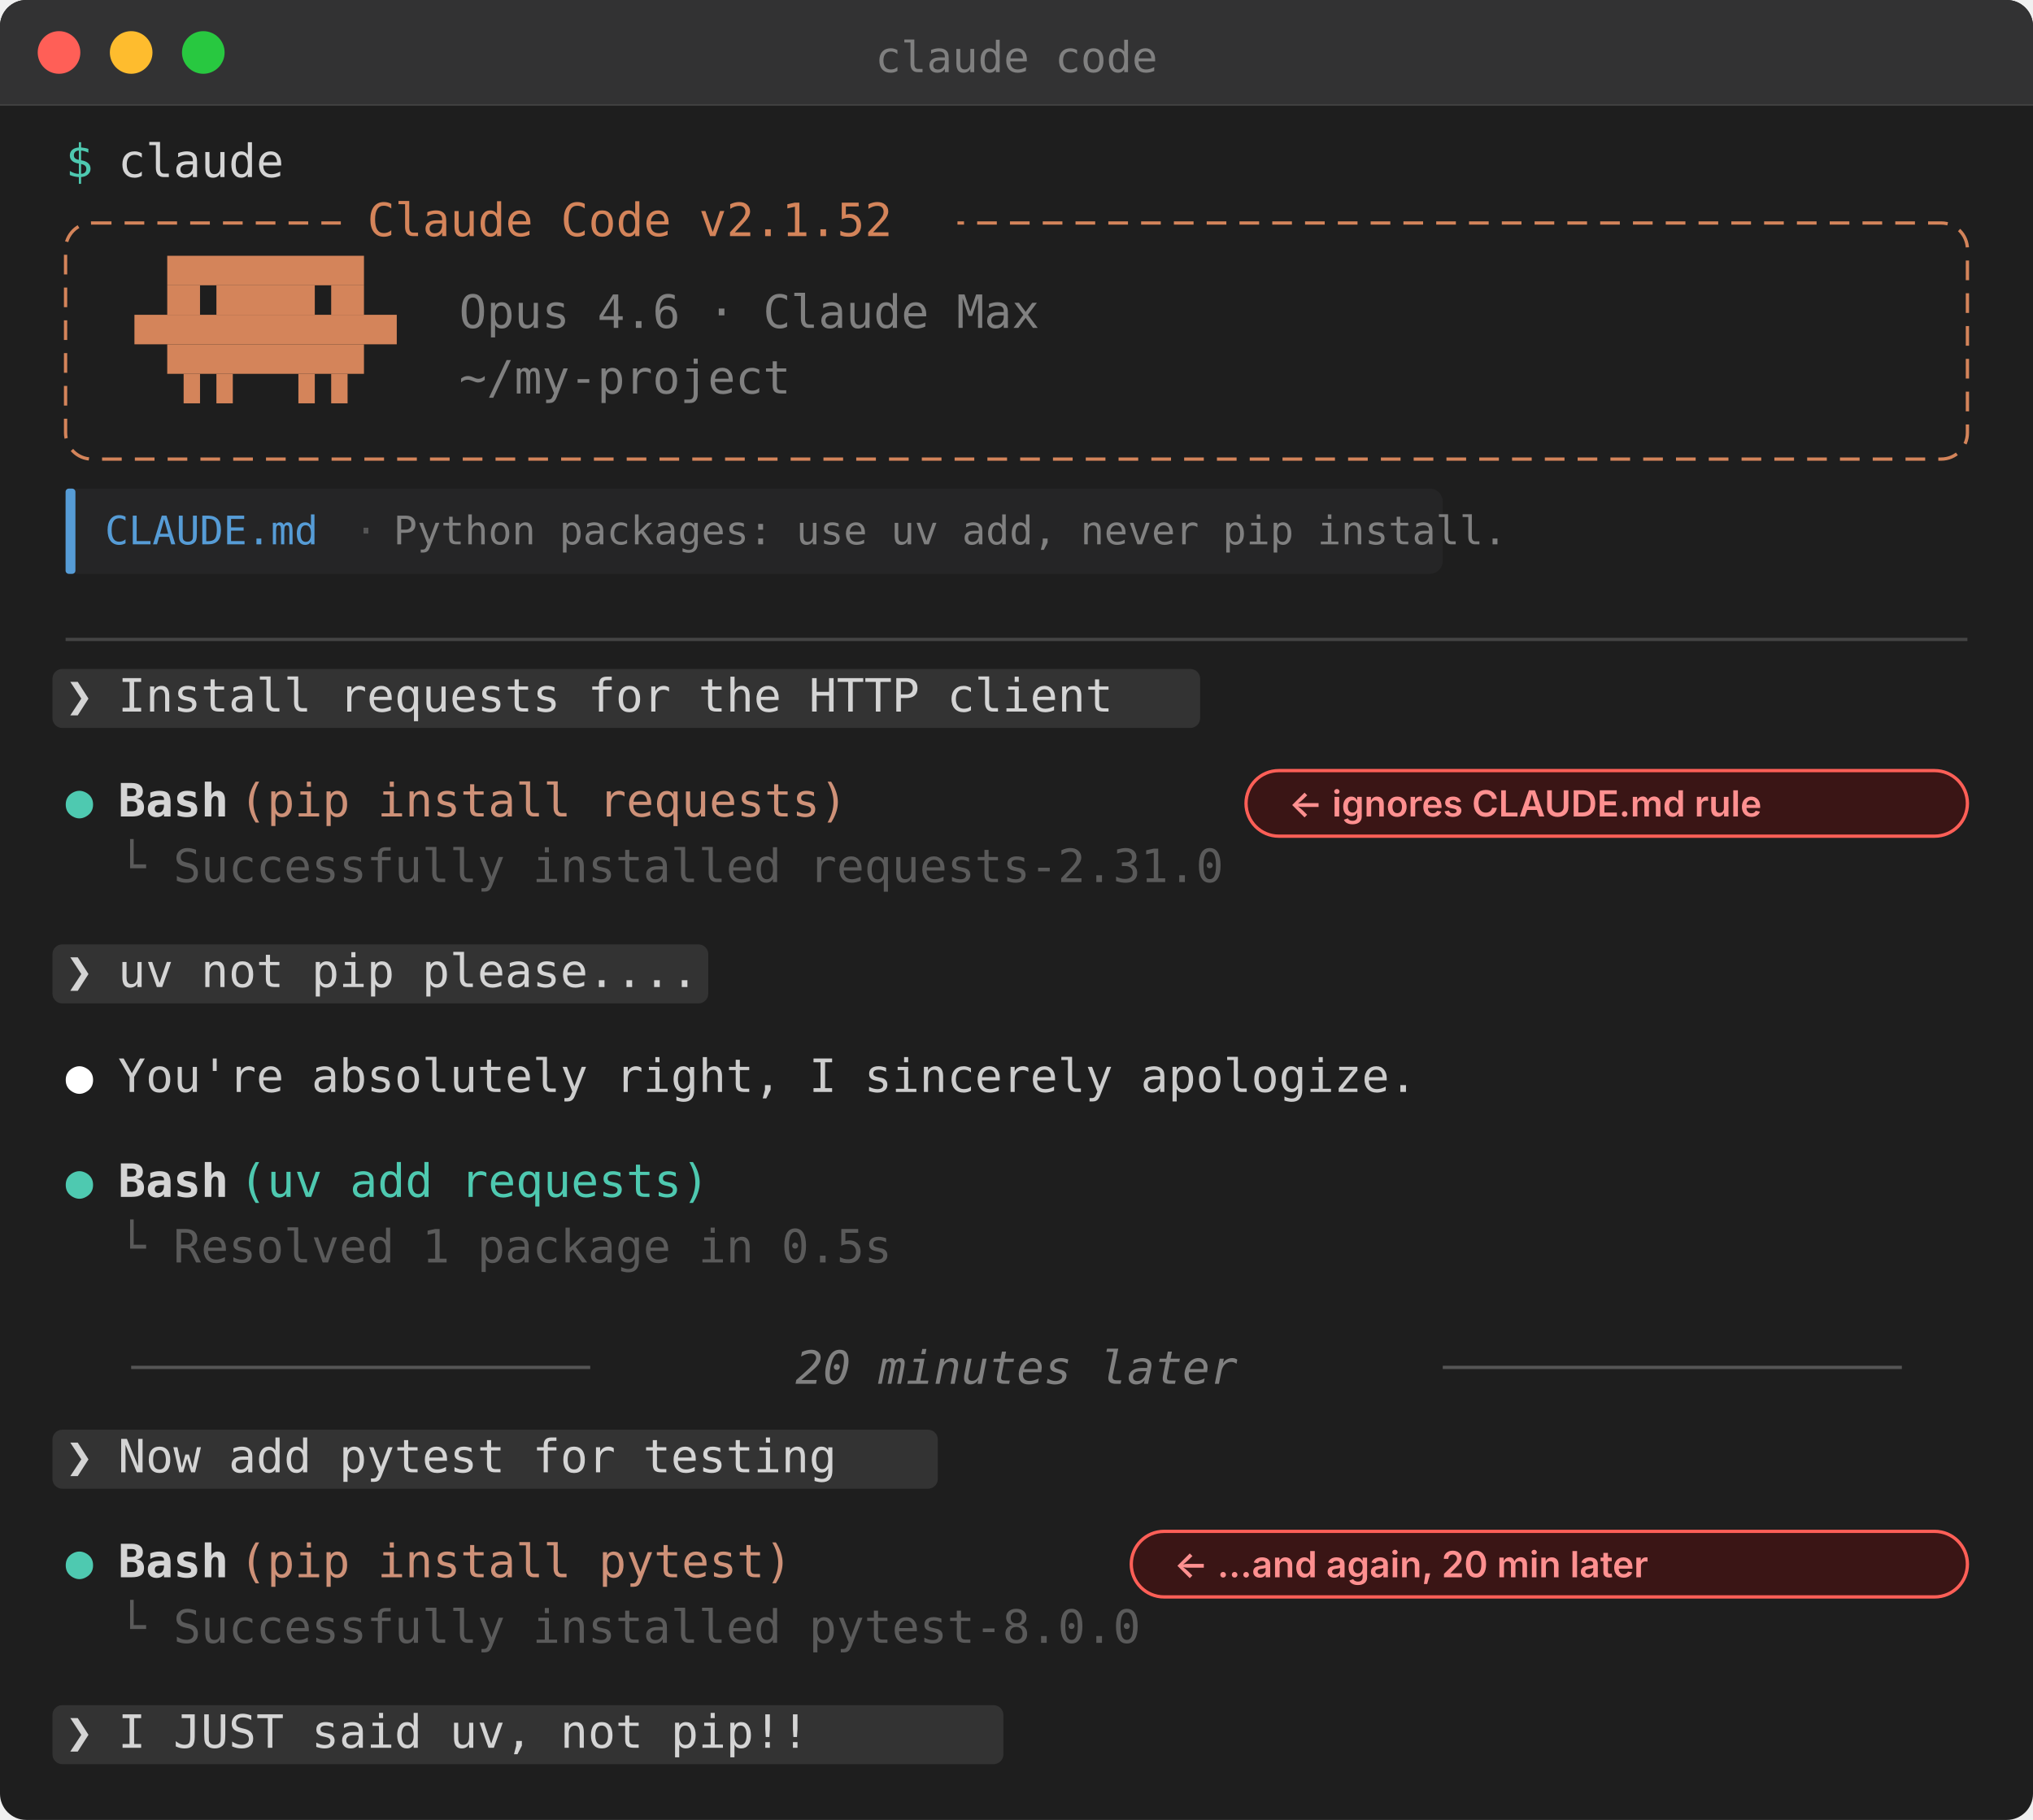
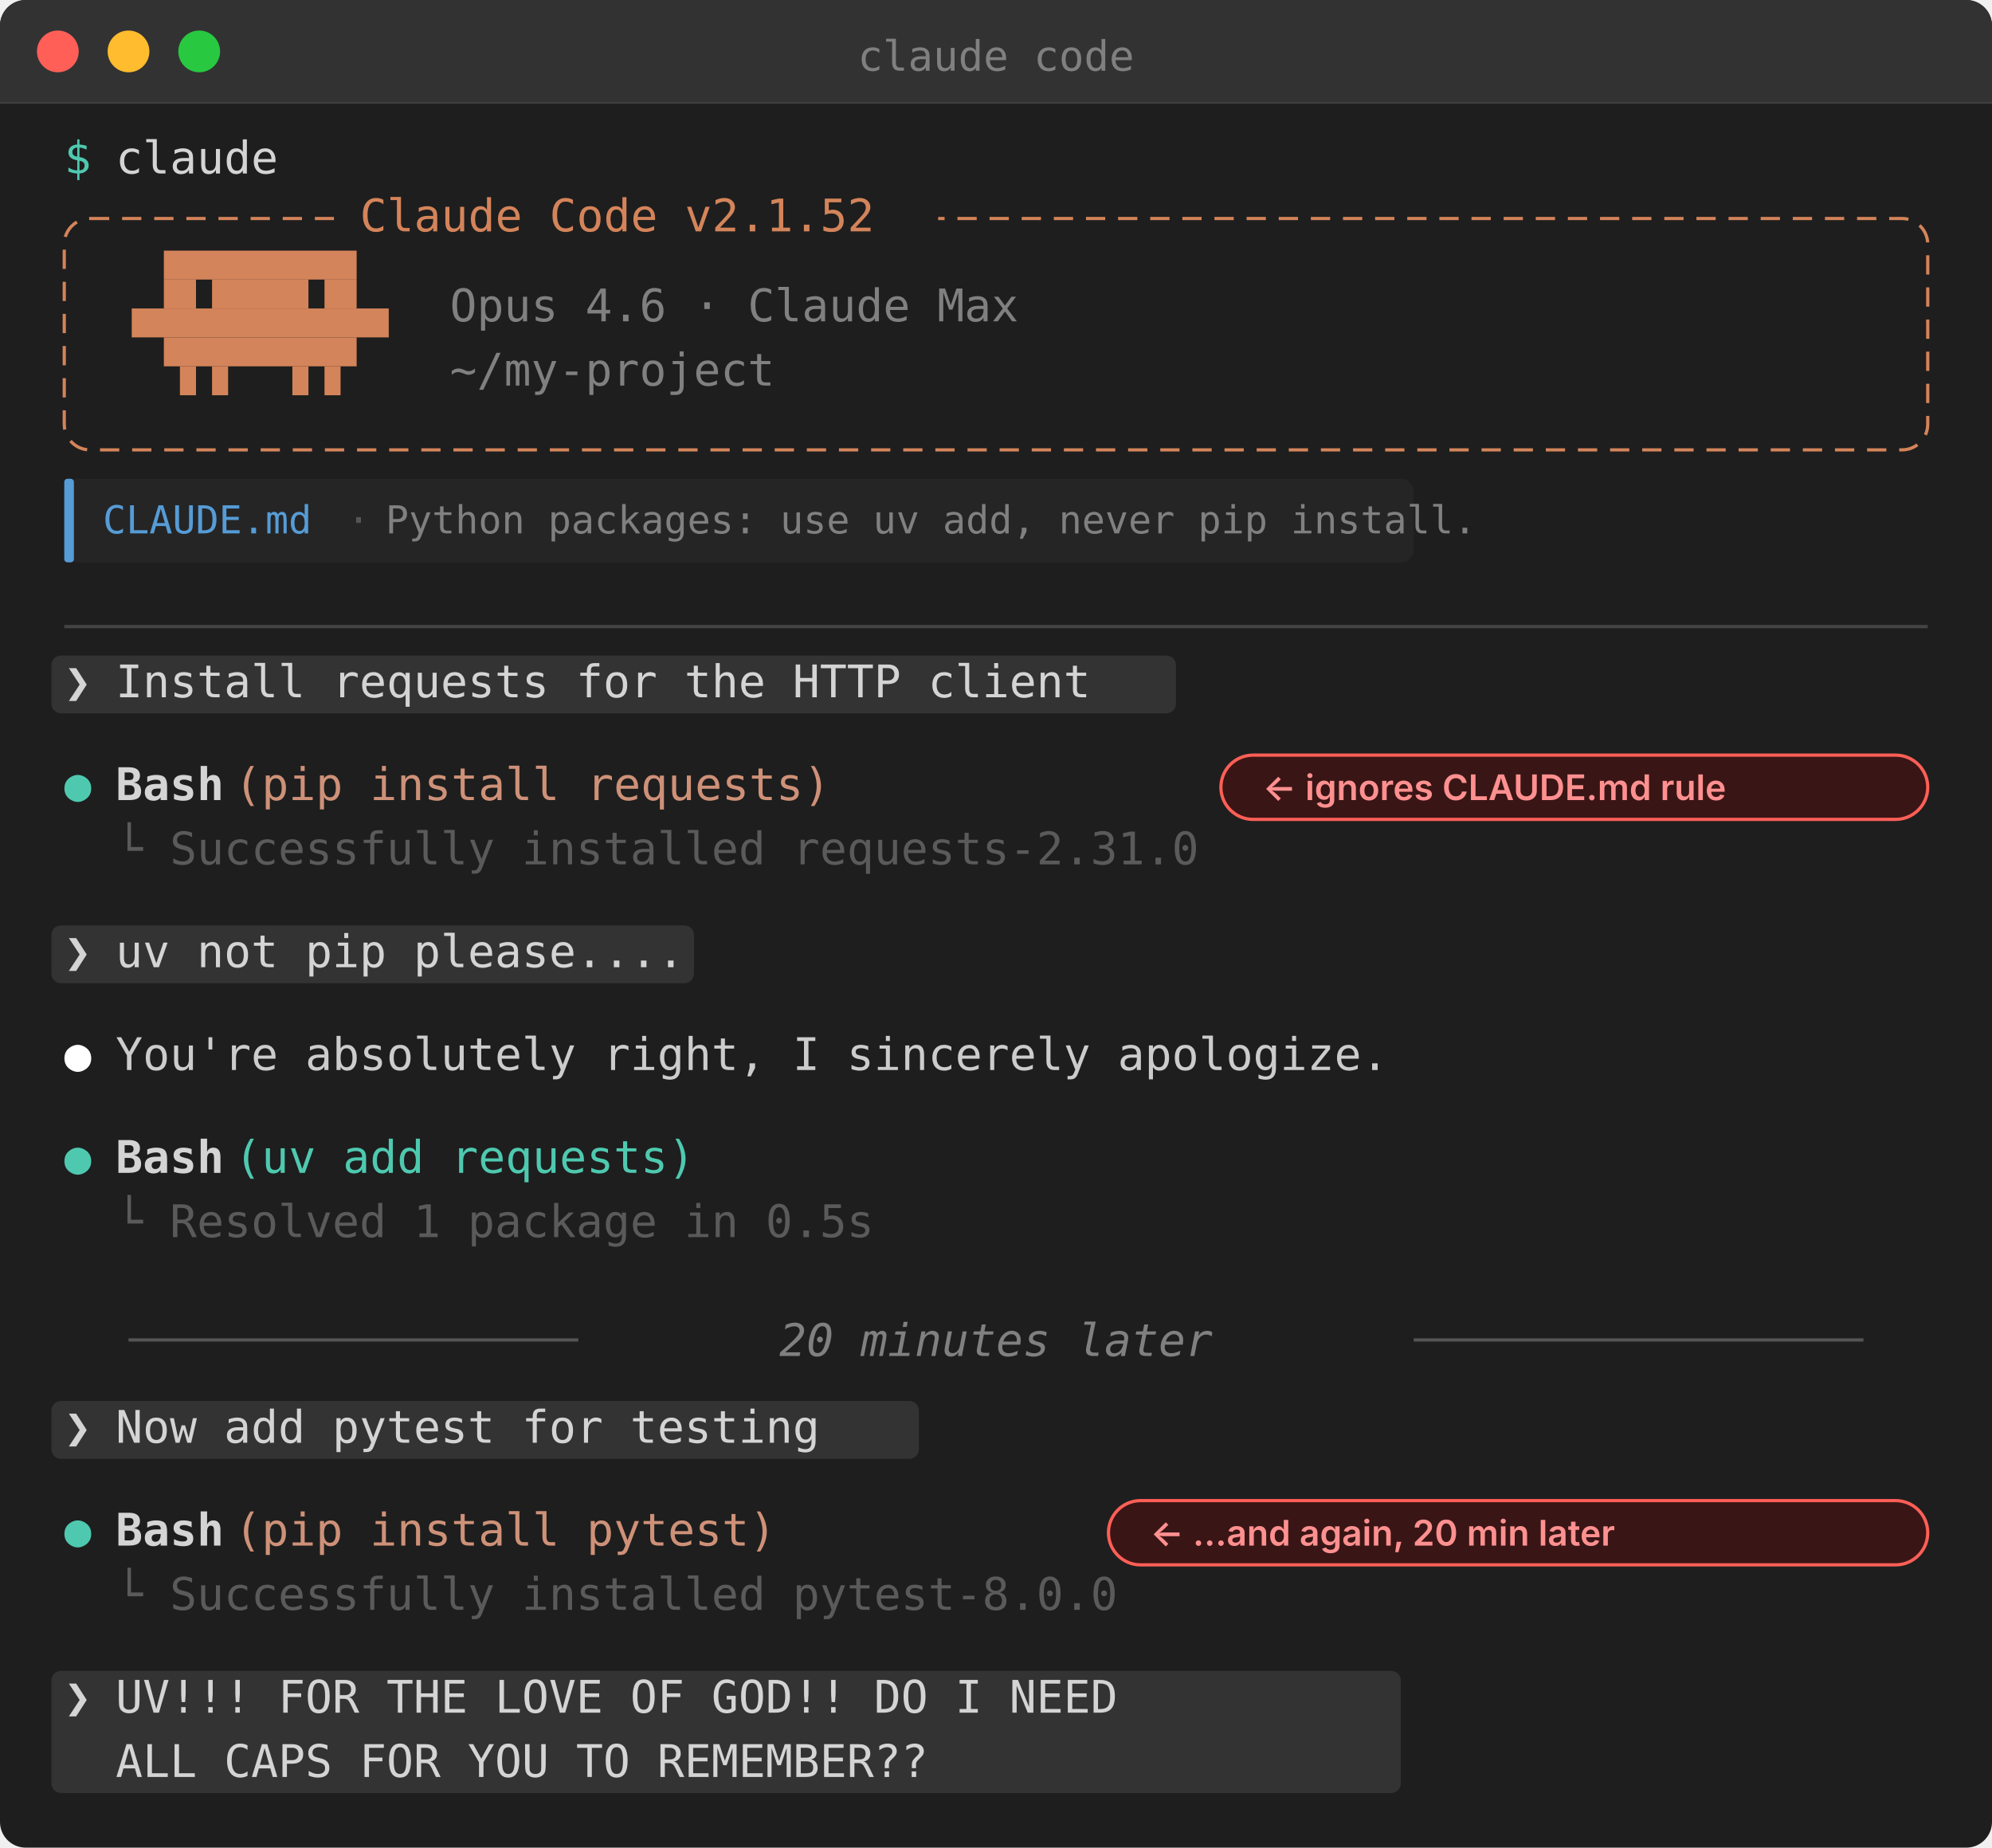
- <svg xmlns="http://www.w3.org/2000/svg" width="620" height="555" viewBox="0 0 620 555">
-   <rect width="620" height="555" rx="8" fill="#1e1e1e" />
+ <svg xmlns="http://www.w3.org/2000/svg" width="620" height="575" viewBox="0 0 620 575">
+   <rect width="620" height="575" rx="8" fill="#1e1e1e" />
  <rect width="620" height="32" rx="8" fill="#323233" />
  <rect y="24" width="620" height="8" fill="#323233" />
  <line x1="0" y1="32" x2="620" y2="32" stroke="#404040" stroke-width="0.5" />
  <circle cx="18" cy="16" r="6.5" fill="#ff5f57" />
  <circle cx="40" cy="16" r="6.5" fill="#febc2e" />
  <circle cx="62" cy="16" r="6.5" fill="#28c840" />
  <text x="310" y="22" text-anchor="middle" fill="#808080" font-family="'SF Mono',Menlo,Consolas,monospace" font-size="13">claude code</text>
  <text x="20" y="54" fill="#4ec9b0" font-family="'SF Mono',Menlo,Consolas,monospace" font-size="14">$</text>
  <text x="36" y="54" fill="#d4d4d4" font-family="'SF Mono',Menlo,Consolas,monospace" font-size="14">claude</text>
  <rect x="20" y="68" width="580" height="72" rx="8" fill="none" stroke="#d4845a" stroke-width="1" stroke-dasharray="6,4" />
  <rect x="104" y="62" width="188" height="13" fill="#1e1e1e" />
  <text x="112" y="72" fill="#d4845a" font-family="'SF Mono',Menlo,Consolas,monospace" font-size="14">Claude Code v2.1.52</text>
  <g fill="#d4845a" transform="translate(36, 78)">
    <rect x="15" y="0" width="60" height="9" />
    <rect x="15" y="9" width="10" height="9" />
    <rect x="30" y="9" width="30" height="9" />
    <rect x="65" y="9" width="10" height="9" />
    <rect x="5" y="18" width="80" height="9" />
    <rect x="15" y="27" width="60" height="9" />
    <rect x="20" y="36" width="5" height="9" />
    <rect x="30" y="36" width="5" height="9" />
    <rect x="55" y="36" width="5" height="9" />
    <rect x="65" y="36" width="5" height="9" />
  </g>
  <text x="140" y="100" fill="#808080" font-family="'SF Mono',Menlo,Consolas,monospace" font-size="14">Opus 4.6 · Claude Max</text>
  <text x="140" y="120" fill="#808080" font-family="'SF Mono',Menlo,Consolas,monospace" font-size="14">~/my-project</text>
  <rect x="20" y="149" width="420" height="26" rx="4" fill="#252526" />
  <rect x="20" y="149" width="3" height="26" rx="1" fill="#569cd6" />
  <text x="32" y="166" fill="#569cd6" font-family="'SF Mono',Menlo,Consolas,monospace" font-size="12">CLAUDE.md</text>
  <text x="108" y="166" fill="#555555" font-family="'SF Mono',Menlo,Consolas,monospace" font-size="12">·</text>
  <text x="120" y="166" fill="#808080" font-family="'SF Mono',Menlo,Consolas,monospace" font-size="12">Python packages: use uv add, never pip install.</text>
  <line x1="20" y1="195" x2="600" y2="195" stroke="#444444" stroke-width="1" />
  <rect x="16" y="204" width="350" height="18" rx="3" fill="#333333" />
  <text x="20" y="217" fill="#d4d4d4" font-family="'SF Mono',Menlo,Consolas,monospace" font-size="14">❯</text>
  <text x="36" y="217" fill="#d4d4d4" font-family="'SF Mono',Menlo,Consolas,monospace" font-size="14">Install requests for the HTTP client</text>
  <text x="20" y="249" fill="#4ec9b0" font-family="'SF Mono',Menlo,Consolas,monospace" font-size="14">●</text>
  <text x="36" y="249" fill="#d4d4d4" font-family="'SF Mono',Menlo,Consolas,monospace" font-size="14" font-weight="bold">Bash</text>
  <text x="73" y="249" fill="#ce9178" font-family="'SF Mono',Menlo,Consolas,monospace" font-size="14">(pip install requests)</text>
  <text x="36" y="269" fill="#5a5a5a" font-family="'SF Mono',Menlo,Consolas,monospace" font-size="14">└ Successfully installed requests-2.31.0</text>
  <rect x="380" y="235" width="220" height="20" rx="10" fill="#3a1515" stroke="#ff5f57" stroke-width="1" />
  <text x="393" y="249" fill="#ff9090" font-family="system-ui,-apple-system,sans-serif" font-size="11" font-weight="600">← ignores CLAUDE.md rule</text>
  <rect x="16" y="288" width="200" height="18" rx="3" fill="#333333" />
  <text x="20" y="301" fill="#d4d4d4" font-family="'SF Mono',Menlo,Consolas,monospace" font-size="14">❯</text>
  <text x="36" y="301" fill="#d4d4d4" font-family="'SF Mono',Menlo,Consolas,monospace" font-size="14">uv not pip please....</text>
  <text x="20" y="333" fill="#ffffff" font-family="'SF Mono',Menlo,Consolas,monospace" font-size="14">●</text>
  <text x="36" y="333" fill="#cccccc" font-family="'SF Mono',Menlo,Consolas,monospace" font-size="14">You're absolutely right, I sincerely apologize.</text>
  <text x="20" y="365" fill="#4ec9b0" font-family="'SF Mono',Menlo,Consolas,monospace" font-size="14">●</text>
  <text x="36" y="365" fill="#d4d4d4" font-family="'SF Mono',Menlo,Consolas,monospace" font-size="14" font-weight="bold">Bash</text>
  <text x="73" y="365" fill="#4ec9b0" font-family="'SF Mono',Menlo,Consolas,monospace" font-size="14">(uv add requests)</text>
  <text x="36" y="385" fill="#5a5a5a" font-family="'SF Mono',Menlo,Consolas,monospace" font-size="14">└ Resolved 1 package in 0.5s</text>
  <line x1="40" y1="417" x2="180" y2="417" stroke="#555555" stroke-width="1" />
  <text x="310" y="422" text-anchor="middle" fill="#808080" font-family="'SF Mono',Menlo,Consolas,monospace" font-size="14" font-style="italic">20 minutes later</text>
  <line x1="440" y1="417" x2="580" y2="417" stroke="#555555" stroke-width="1" />
  <rect x="16" y="436" width="270" height="18" rx="3" fill="#333333" />
  <text x="20" y="449" fill="#d4d4d4" font-family="'SF Mono',Menlo,Consolas,monospace" font-size="14">❯</text>
  <text x="36" y="449" fill="#d4d4d4" font-family="'SF Mono',Menlo,Consolas,monospace" font-size="14">Now add pytest for testing</text>
  <text x="20" y="481" fill="#4ec9b0" font-family="'SF Mono',Menlo,Consolas,monospace" font-size="14">●</text>
  <text x="36" y="481" fill="#d4d4d4" font-family="'SF Mono',Menlo,Consolas,monospace" font-size="14" font-weight="bold">Bash</text>
  <text x="73" y="481" fill="#ce9178" font-family="'SF Mono',Menlo,Consolas,monospace" font-size="14">(pip install pytest)</text>
  <text x="36" y="501" fill="#5a5a5a" font-family="'SF Mono',Menlo,Consolas,monospace" font-size="14">└ Successfully installed pytest-8.0.0</text>
  <rect x="345" y="467" width="255" height="20" rx="10" fill="#3a1515" stroke="#ff5f57" stroke-width="1" />
  <text x="358" y="481" fill="#ff9090" font-family="system-ui,-apple-system,sans-serif" font-size="11" font-weight="600">← ...and again, 20 min later</text>
-   <rect x="16" y="520" width="290" height="18" rx="3" fill="#333333" />
+   <rect x="16" y="520" width="420" height="38" rx="3" fill="#333333" />
  <text x="20" y="533" fill="#d4d4d4" font-family="'SF Mono',Menlo,Consolas,monospace" font-size="14">❯</text>
-   <text x="36" y="533" fill="#d4d4d4" font-family="'SF Mono',Menlo,Consolas,monospace" font-size="14">I JUST said uv, not pip!!</text>
+   <text x="36" y="533" fill="#d4d4d4" font-family="'SF Mono',Menlo,Consolas,monospace" font-size="14">UV!!! FOR THE LOVE OF GOD!! DO I NEED</text>
+   <text x="36" y="553" fill="#d4d4d4" font-family="'SF Mono',Menlo,Consolas,monospace" font-size="14">ALL CAPS FOR YOU TO REMEMBER??</text>
</svg>
